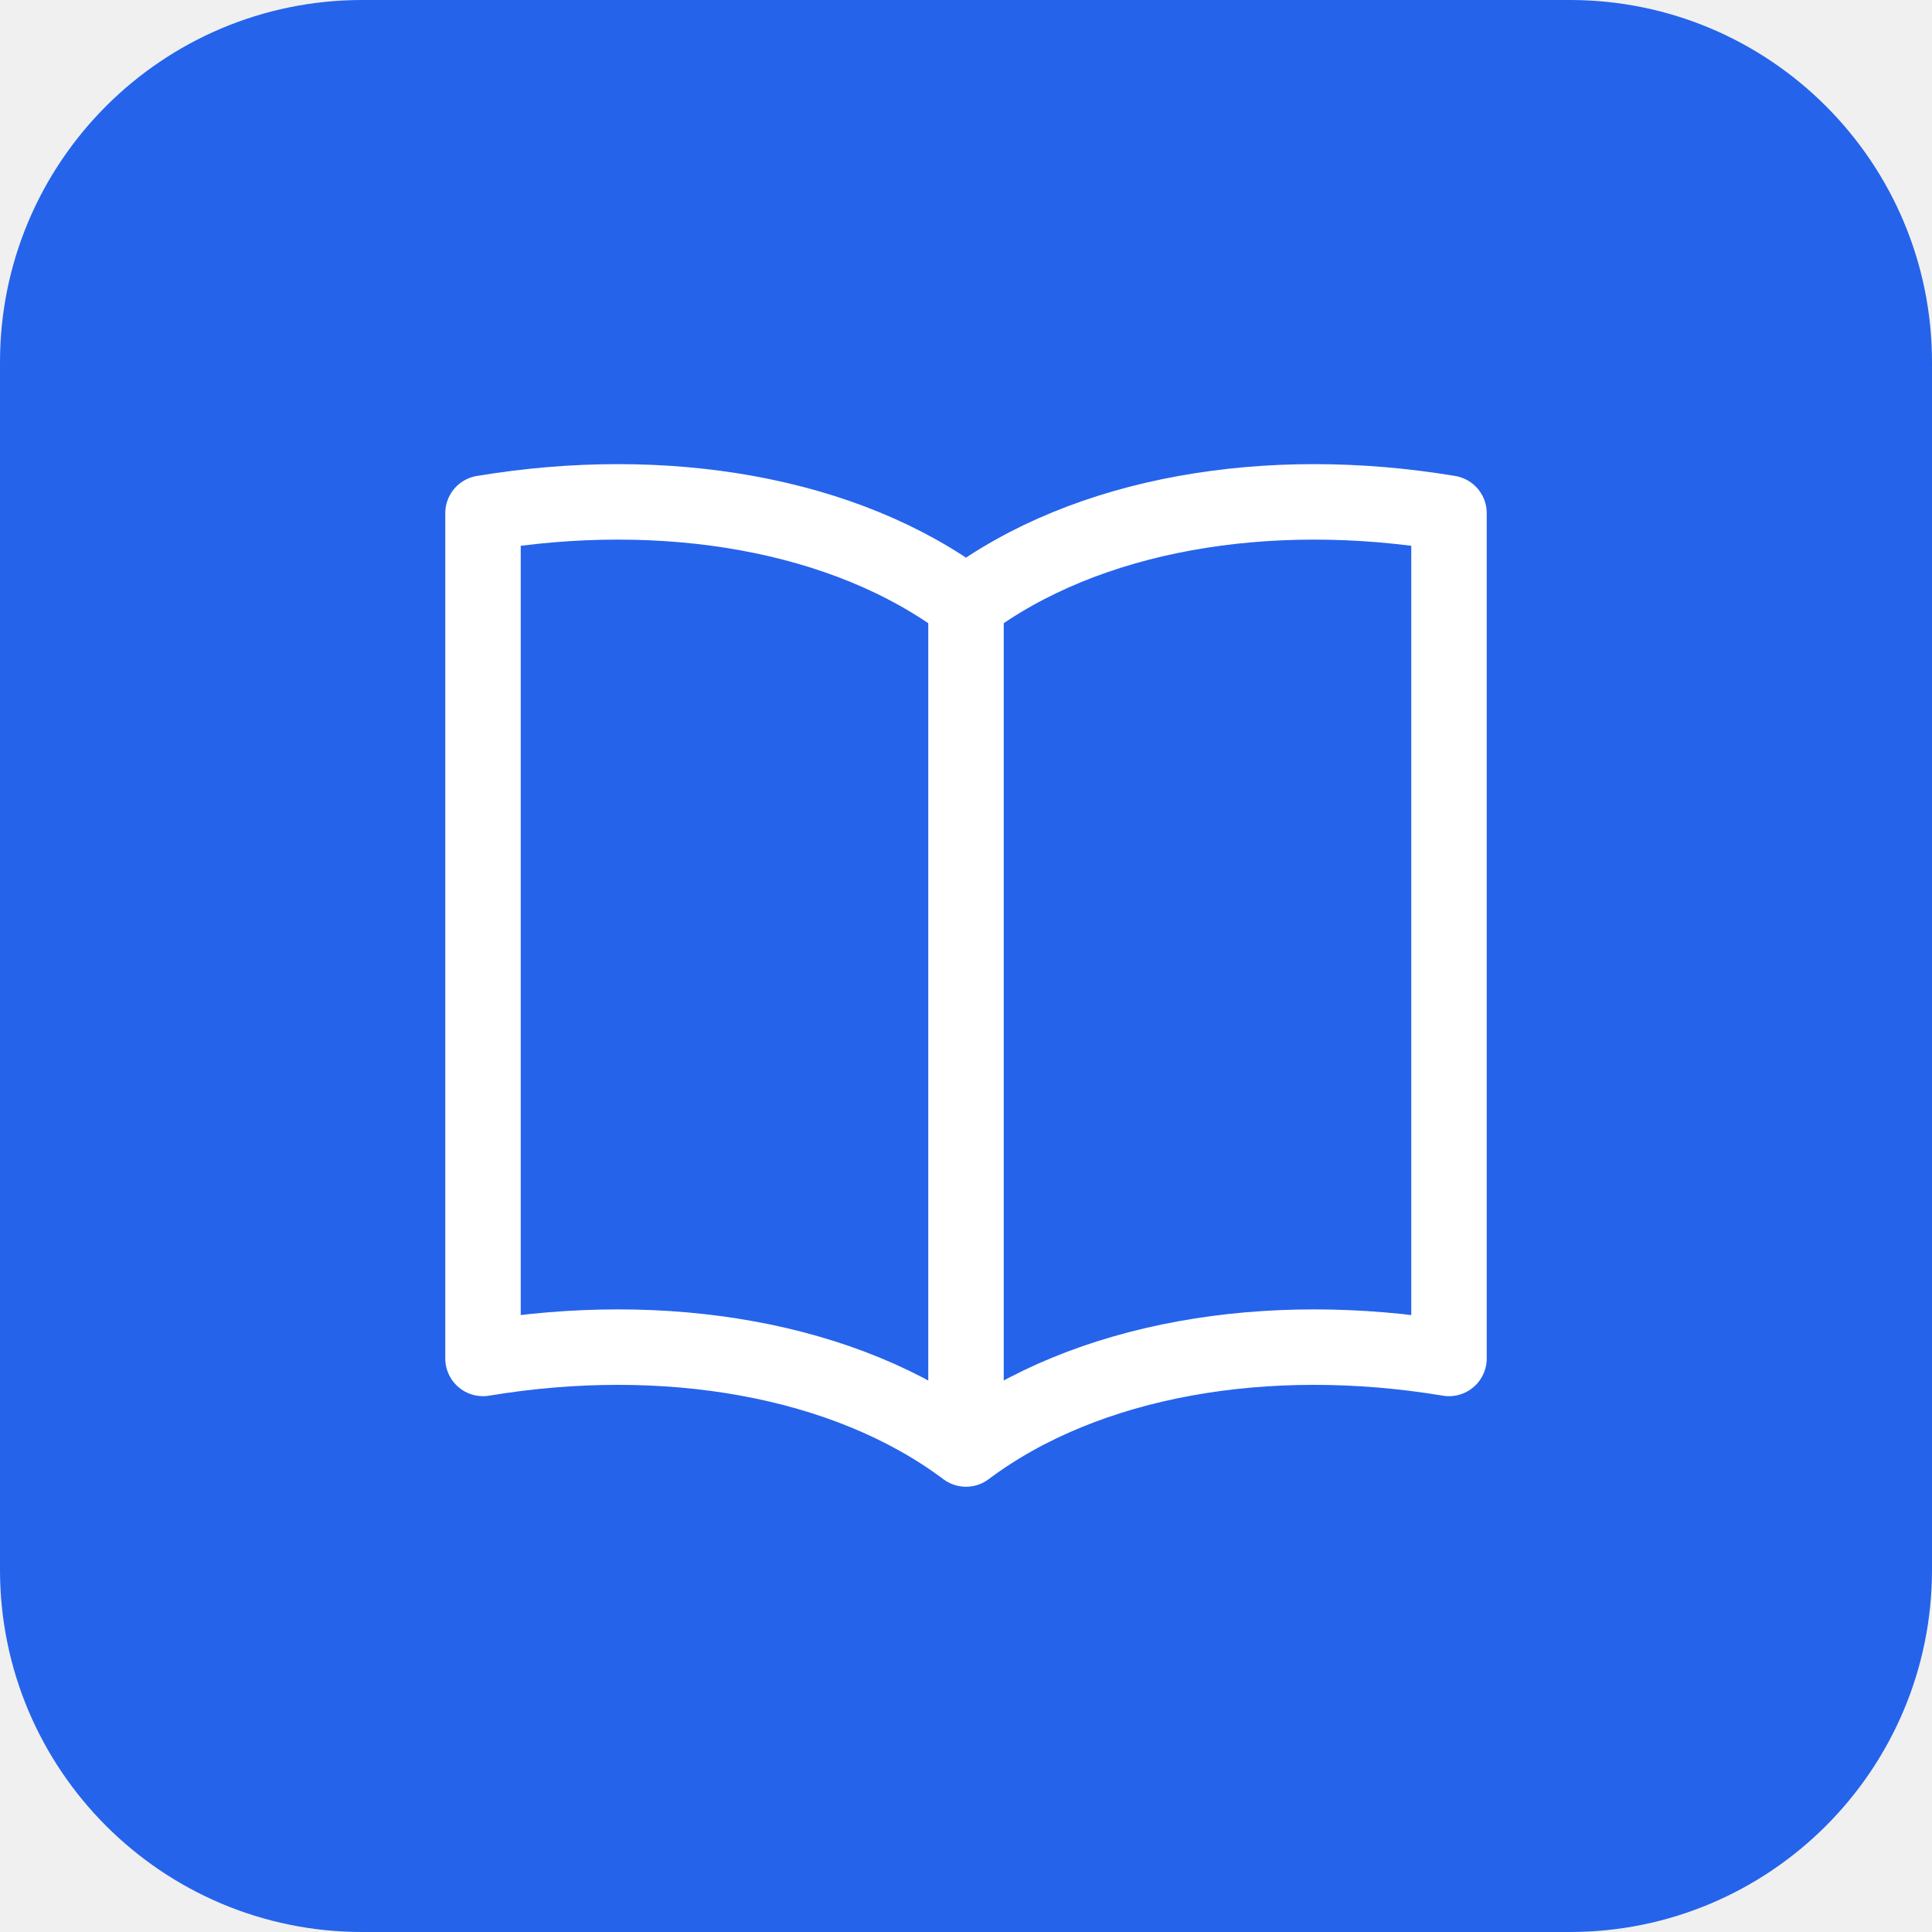
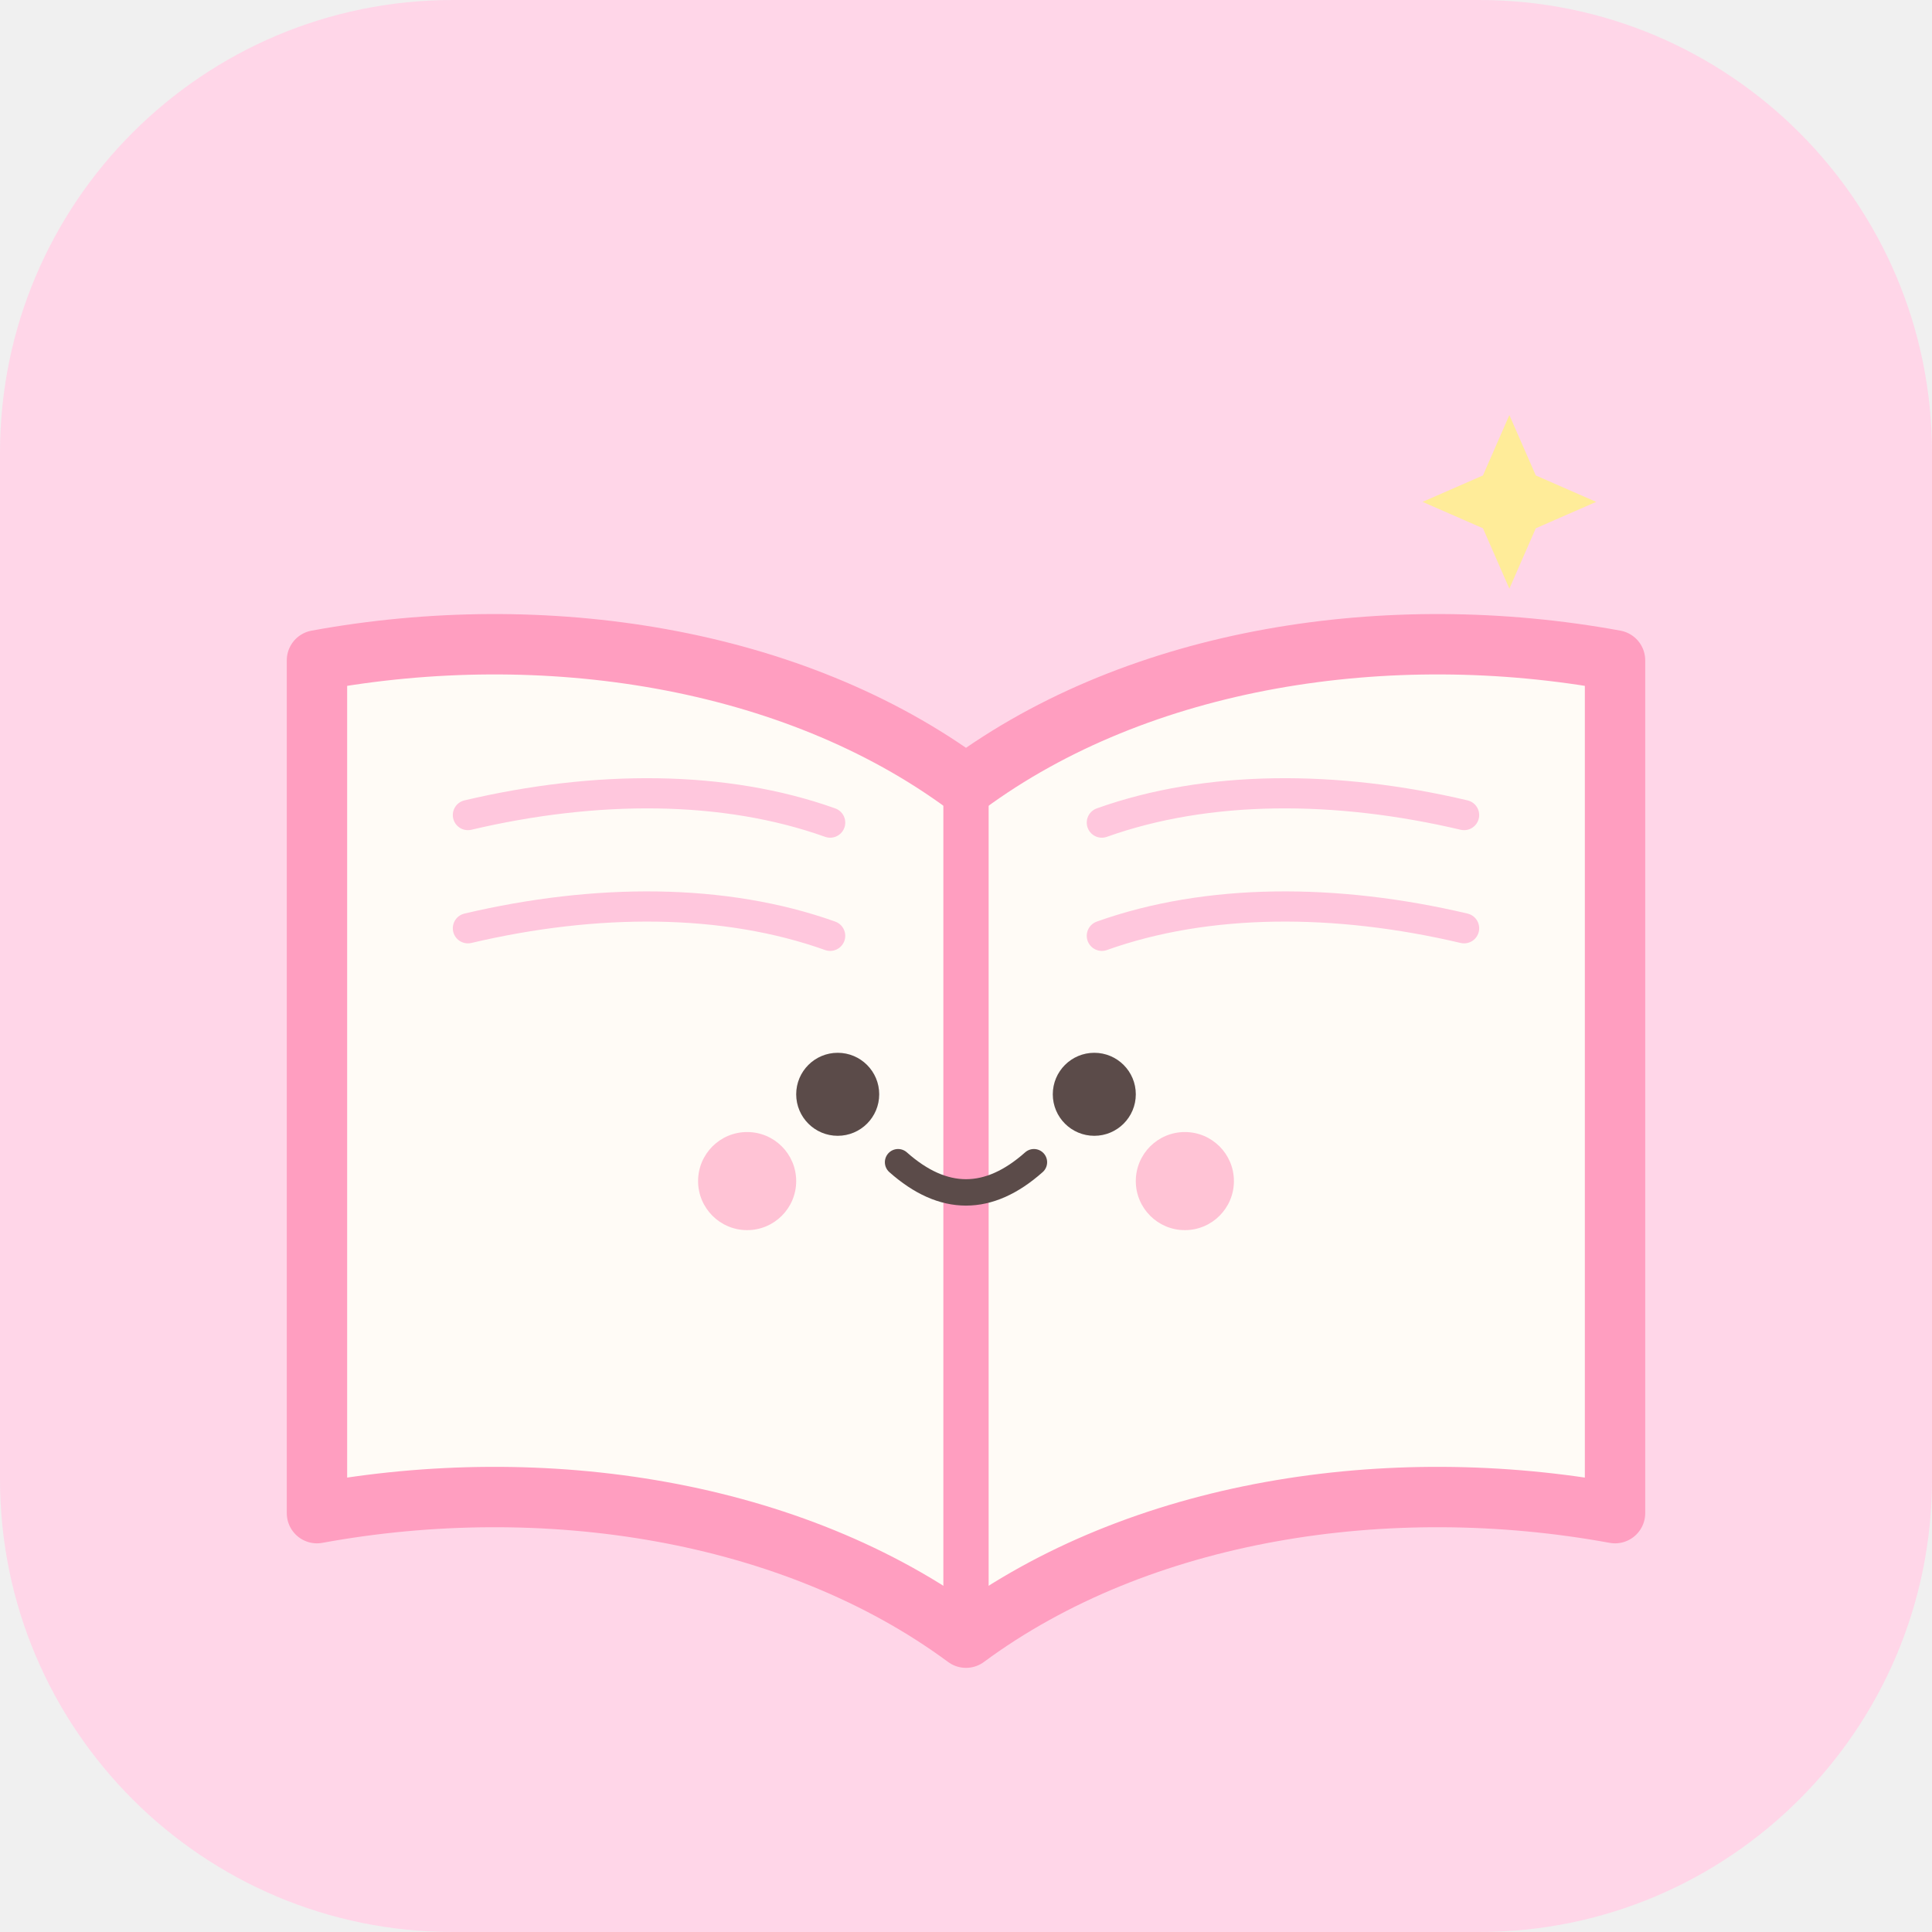
<svg xmlns="http://www.w3.org/2000/svg" viewBox="0 0 512 512">
-   <rect width="512" height="512" rx="96" fill="#2563eb" />
-   <path d="M256 160c-32-24-80-32-128-24v224c48-8 96 0 128 24 32-24 80-32 128-24V136c-48-8-96 0-128 24z" fill="none" stroke="#ffffff" stroke-width="20" stroke-linejoin="round" />
-   <line x1="256" y1="160" x2="256" y2="384" stroke="#ffffff" stroke-width="20" />
+   <rect width="512" height="512" rx="120" fill="#FFD6E8" />
+   <path d="M400 110l7 16 16 7-16 7-7 16-7-16-16-7 16-7z" fill="#FFEC99" />
+   <path d="M96 360l5 12 12 5-12 5-5 12-5-12-12-5 12-5z" fill="#FFEC99" />
+   <path d="M256 208c-46-34-112-44-172-33v226c60-11 126-1 172 33        46-34 112-44 172-33V175c-60-11-126-1-172 33z" fill="#FFFBF6" stroke="#FF9EC0" stroke-width="16" stroke-linejoin="round" stroke-linecap="round" />
+   <line x1="256" y1="208" x2="256" y2="434" stroke="#FF9EC0" stroke-width="12" stroke-linecap="round" />
+   <path d="M124 216c34-8 68-8 96 2" stroke="#FFC7DD" stroke-width="8" fill="none" stroke-linecap="round" />
+   <path d="M124 246c34-8 68-8 96 2" stroke="#FFC7DD" stroke-width="8" fill="none" stroke-linecap="round" />
+   <path d="M292 218c28-10 62-10 96-2" stroke="#FFC7DD" stroke-width="8" fill="none" stroke-linecap="round" />
+   <path d="M292 248c28-10 62-10 96-2" stroke="#FFC7DD" stroke-width="8" fill="none" stroke-linecap="round" />
+   <circle cx="222" cy="290" r="11" fill="#5B4B49" />
+   <circle cx="290" cy="290" r="11" fill="#5B4B49" />
+   <circle cx="198" cy="313" r="13" fill="#FF9EC0" opacity="0.6" />
+   <circle cx="314" cy="313" r="13" fill="#FF9EC0" opacity="0.6" />
+   <path d="M238 308q18 16 36 0" stroke="#5B4B49" stroke-width="7" fill="none" stroke-linecap="round" />
</svg>
